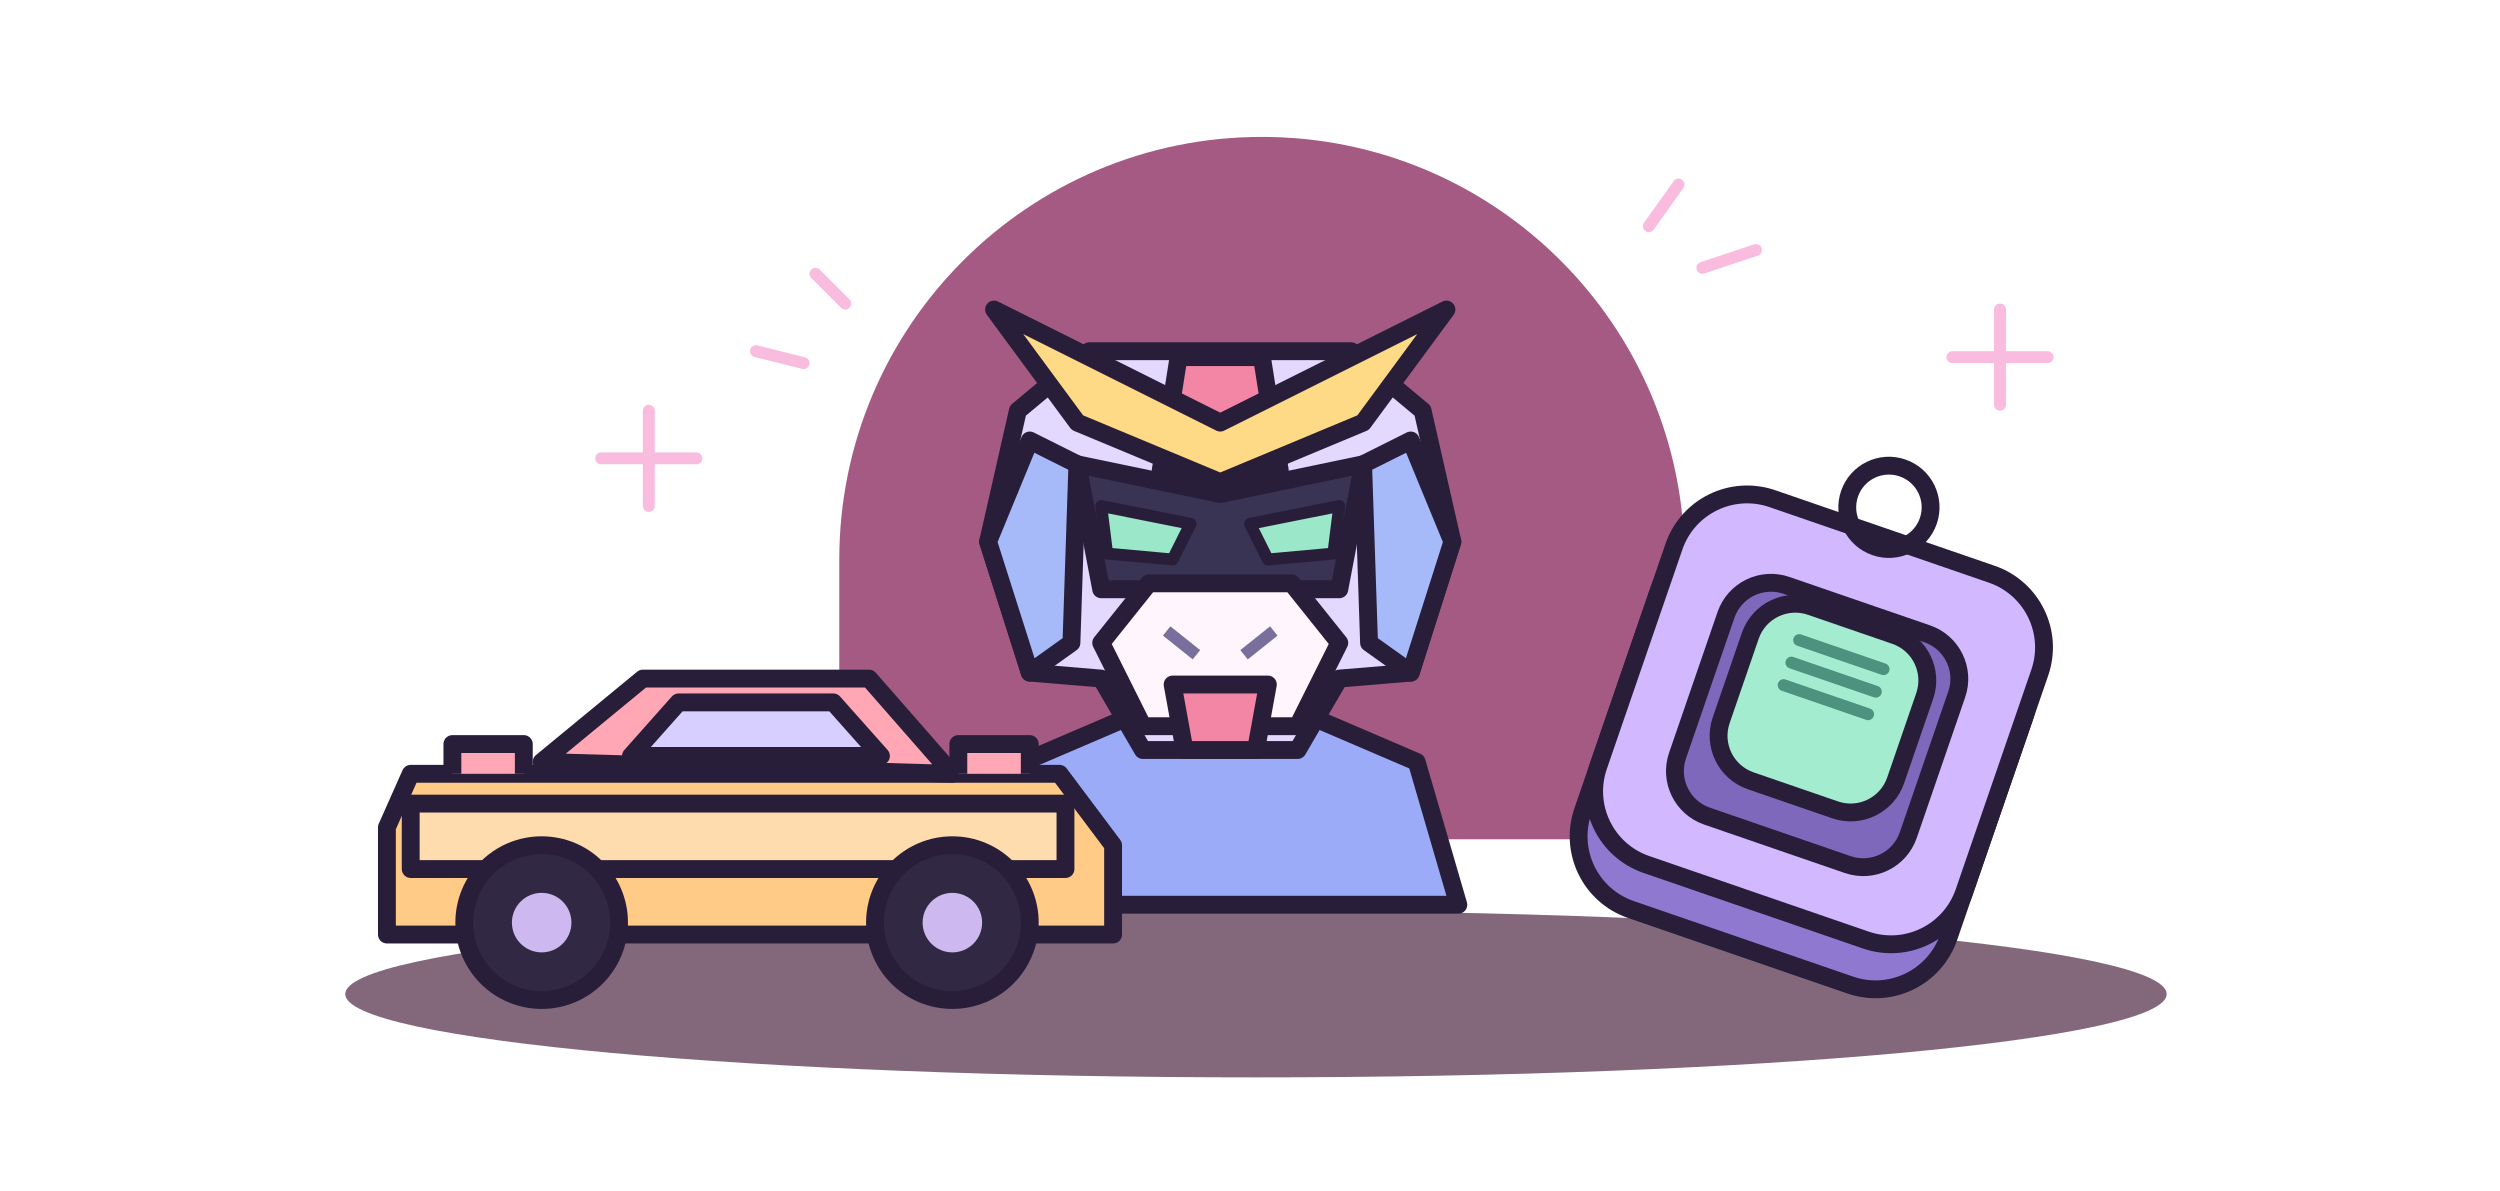
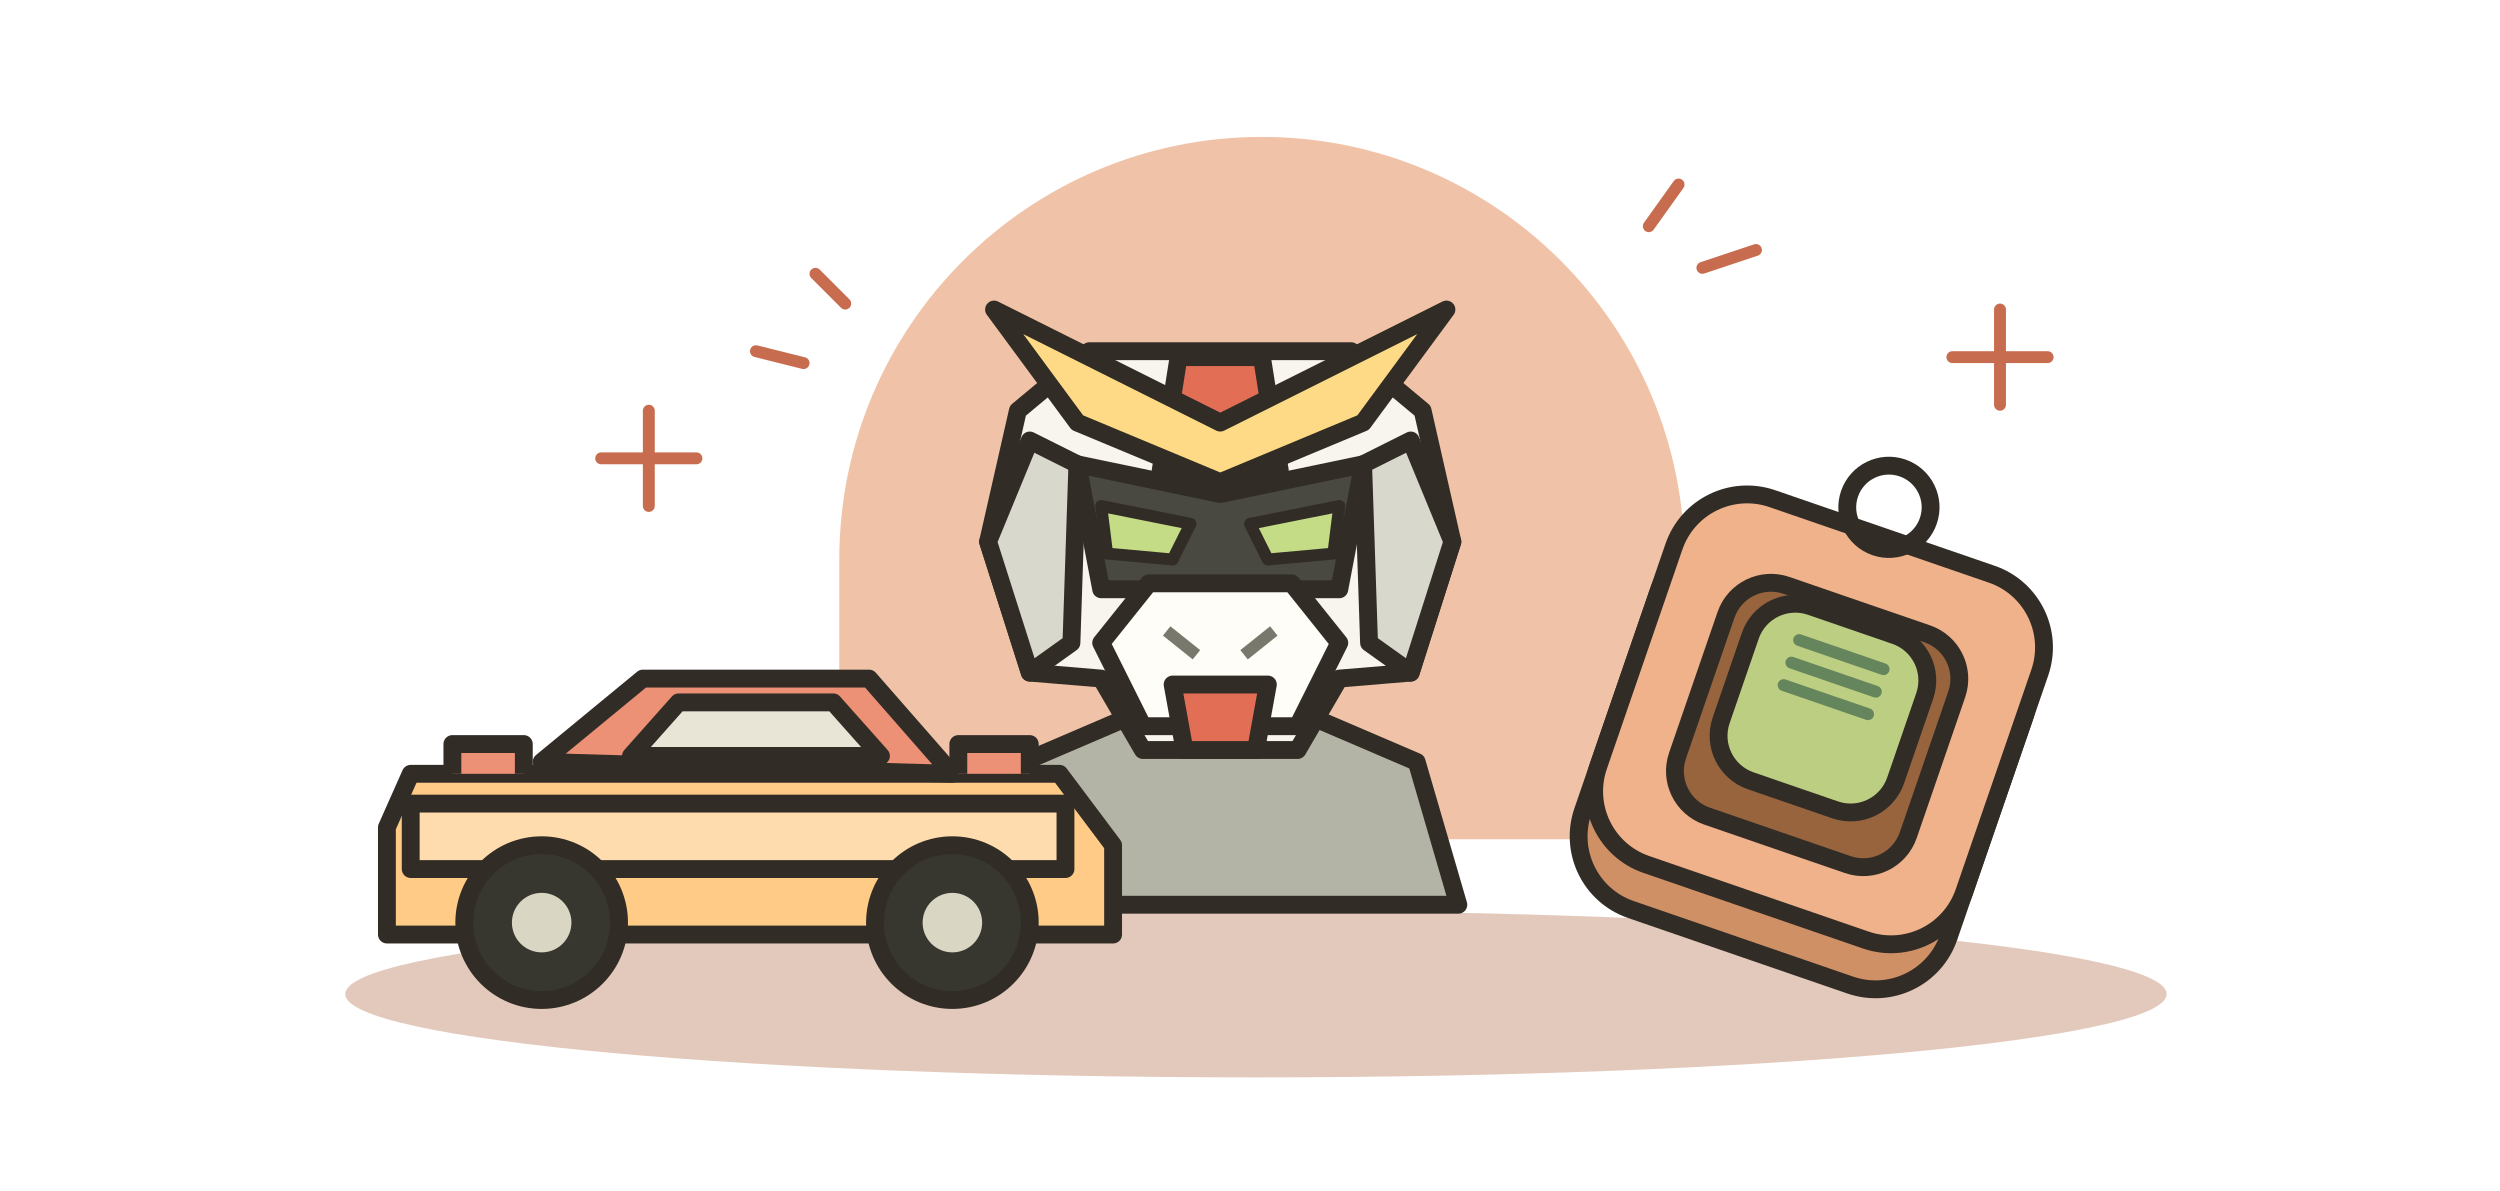
<svg xmlns="http://www.w3.org/2000/svg" viewBox="0 0 420 200">
-   <ellipse cx="211" cy="167" rx="153" ry="14" fill="#4e2845" opacity=".7" />
-   <path d="M212 23a71 71 0 0 1 71 71v47H141V94a71 71 0 0 1 71-71Z" fill="#a45a83" />
-   <g transform="translate(205 91)" stroke="#281e3a" stroke-width="3" stroke-linejoin="round">
-     <path fill="#9cabf8" d="m-12 28-21 9-7 24h80l-7-24-21-9z" />
-     <path fill="#e3d8fd" d="m-22-32-12 10-5 22 7 22 12 1 7 12h26l7-12 12-1 7-22-5-22-12-10z" />
-     <path fill="#a6b9f8" d="m-32-17 8 4-1 30-7 5-7-22zM32-17l-8 4 1 30 7 5 7-22z" />
-     <path fill="#393354" d="m-24-13 24 5 24-5-4 21H-20z" />
-     <path fill="#9be7ca" stroke-width="2" d="m-20-6 15 3L-8 3l-11-1zm40 0L5-3l3 6 11-1z" />
-     <path fill="#fff5fc" d="M-12 7h24l8 10-7 14h-26l-7-14z" />
-     <path fill="#f385a5" d="M-8 24H8l-2 11H-6zM-7-31h14l3 19h-20z" />
+   <ellipse cx="211" cy="167" rx="153" ry="14" fill="#d7b29e" opacity=".7" />
+   <path d="M212 23a71 71 0 0 1 71 71v47H141V94a71 71 0 0 1 71-71Z" fill="#f0c3a8" />
+   <g transform="translate(205 91)" stroke="#312c26" stroke-width="3" stroke-linejoin="round">
+     <path fill="#b4b4a6" d="m-12 28-21 9-7 24h80l-7-24-21-9z" />
+     <path fill="#f7f5ee" d="m-22-32-12 10-5 22 7 22 12 1 7 12h26l7-12 12-1 7-22-5-22-12-10z" />
+     <path fill="#d8d8cc" d="m-32-17 8 4-1 30-7 5-7-22zM32-17l-8 4 1 30 7 5 7-22z" />
+     <path fill="#494941" d="m-24-13 24 5 24-5-4 21H-20z" />
+     <path fill="#c4dc86" stroke-width="2" d="m-20-6 15 3L-8 3l-11-1zm40 0L5-3l3 6 11-1z" />
+     <path fill="#fffdf7" d="M-12 7h24l8 10-7 14h-26l-7-14z" />
+     <path fill="#e36e56" d="M-8 24H8l-2 11H-6zM-7-31h14l3 19h-20z" />
    <path fill="#ffda86" d="m0-20-38-19 14 19 24 10 24-10 14-19z" />
-     <path fill="none" stroke="#796f9d" stroke-width="2" d="m-9 15 5 4m13-4-5 4" />
+     <path fill="none" stroke="#78786d" stroke-width="2" d="m-9 15 5 4m13-4-5 4" />
  </g>
-   <g transform="translate(63 112)" stroke="#281e3a" stroke-width="3" stroke-linejoin="round">
+   <g transform="translate(63 112)" stroke="#312c26" stroke-width="3" stroke-linejoin="round">
    <path fill="#ffcb87" d="M6 18h109l9 12v15H2V27z" />
-     <path fill="#ffa7b5" d="M28 16 45 2h38l14 16z" />
-     <path fill="#d6cfff" d="M43 15 51 6h26l8 9z" />
+     <path fill="#ec9176" d="M28 16 45 2h38l14 16z" />
+     <path fill="#e8e4d6" d="M43 15 51 6h26l8 9z" />
    <path fill="#ffdcad" d="M6 23h110v11H6z" />
-     <path fill="#ffa7b5" d="M13 18v-5h12v5m73 0v-5h12v5" />
-     <circle cx="28" cy="43" r="13" fill="#312944" />
-     <circle cx="97" cy="43" r="13" fill="#312944" />
-     <circle cx="28" cy="43" r="5" fill="#cdb8ef" stroke="none" />
-     <circle cx="97" cy="43" r="5" fill="#cdb8ef" stroke="none" />
+     <path fill="#ec9176" d="M13 18v-5h12v5m73 0v-5h12v5" />
+     <circle cx="28" cy="43" r="13" fill="#373730" />
+     <circle cx="97" cy="43" r="13" fill="#373730" />
+     <circle cx="28" cy="43" r="5" fill="#d9d6c3" stroke="none" />
+     <circle cx="97" cy="43" r="5" fill="#d9d6c3" stroke="none" />
  </g>
-   <g transform="translate(305 118) rotate(19)" stroke="#281e3a" stroke-width="3" stroke-linejoin="round">
-     <rect x="-31" y="-22" width="65" height="65" rx="13" fill="#8f78d0" />
-     <rect x="-31" y="-30" width="65" height="65" rx="13" fill="#d2b9ff" />
-     <rect x="-19" y="-17" width="41" height="41" rx="8" fill="#7d68bb" />
-     <rect x="-14" y="-15" width="31" height="31" rx="8" fill="#a3ecd0" />
-     <path d="M-6-9H9M-6-5H9M-6-1H9" stroke="#4d927e" stroke-width="2" stroke-linecap="round" />
+   <g transform="translate(305 118) rotate(19)" stroke="#312c26" stroke-width="3" stroke-linejoin="round">
+     <rect x="-31" y="-22" width="65" height="65" rx="13" fill="#d09065" />
+     <rect x="-31" y="-30" width="65" height="65" rx="13" fill="#f0b28b" />
+     <rect x="-19" y="-17" width="41" height="41" rx="8" fill="#97643e" />
+     <rect x="-14" y="-15" width="31" height="31" rx="8" fill="#bcce82" />
+     <path d="M-6-9H9M-6-5H9M-6-1H9" stroke="#65855c" stroke-width="2" stroke-linecap="round" />
    <circle cx="1" cy="-35" r="7" fill="none" />
  </g>
-   <g fill="none" stroke="#f9bcdf" stroke-width="2" stroke-linecap="round">
+   <g fill="none" stroke="#c86c4f" stroke-width="2" stroke-linecap="round">
    <path d="M101 77h16m-8-8v16m219-25h16m-8-8v16" />
    <path d="m277 38 5-7m4 14 9-3m-153 9-5-5m-2 15-8-2" />
  </g>
</svg>
